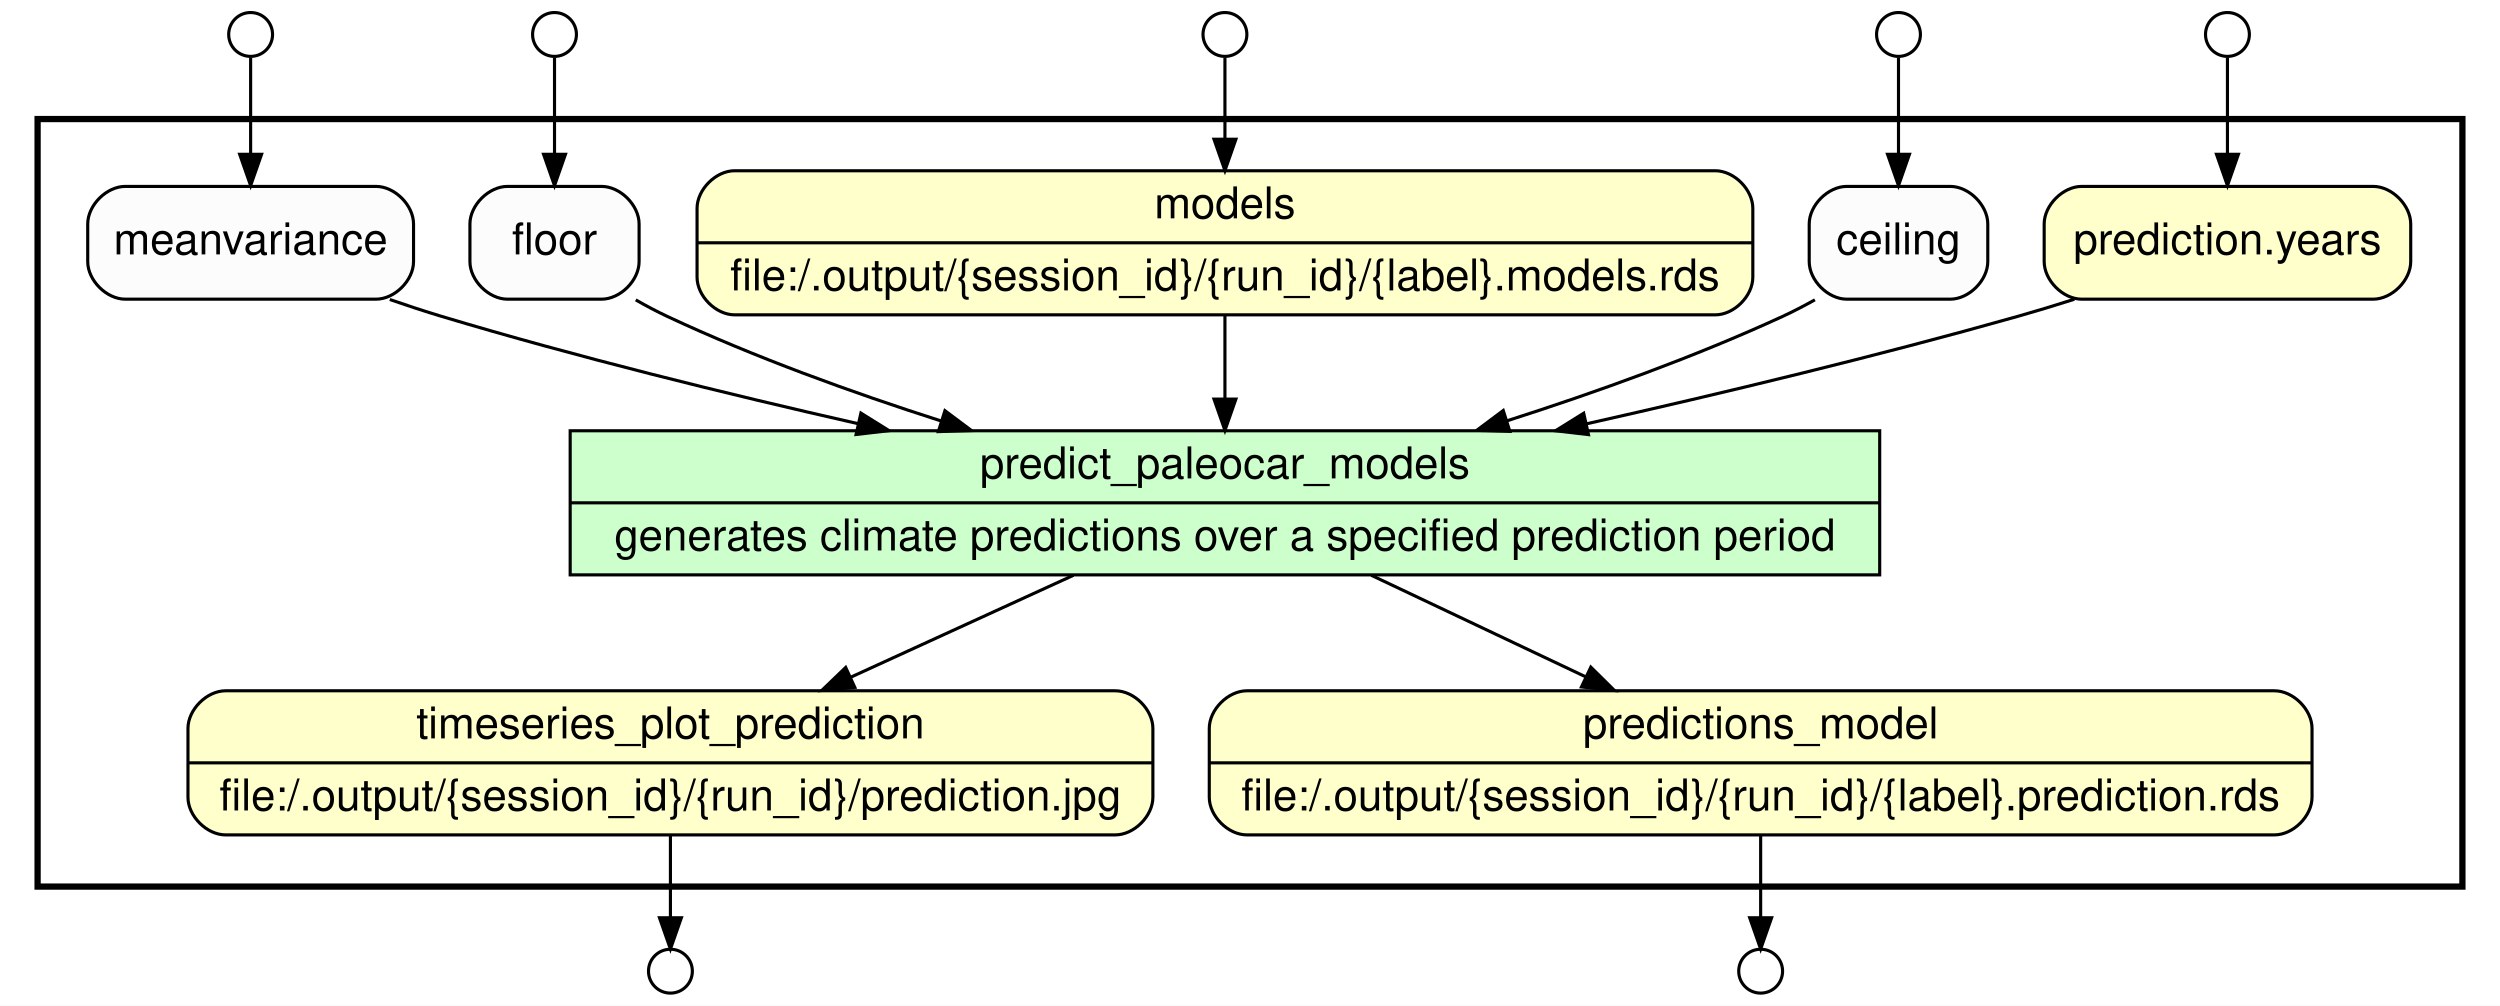
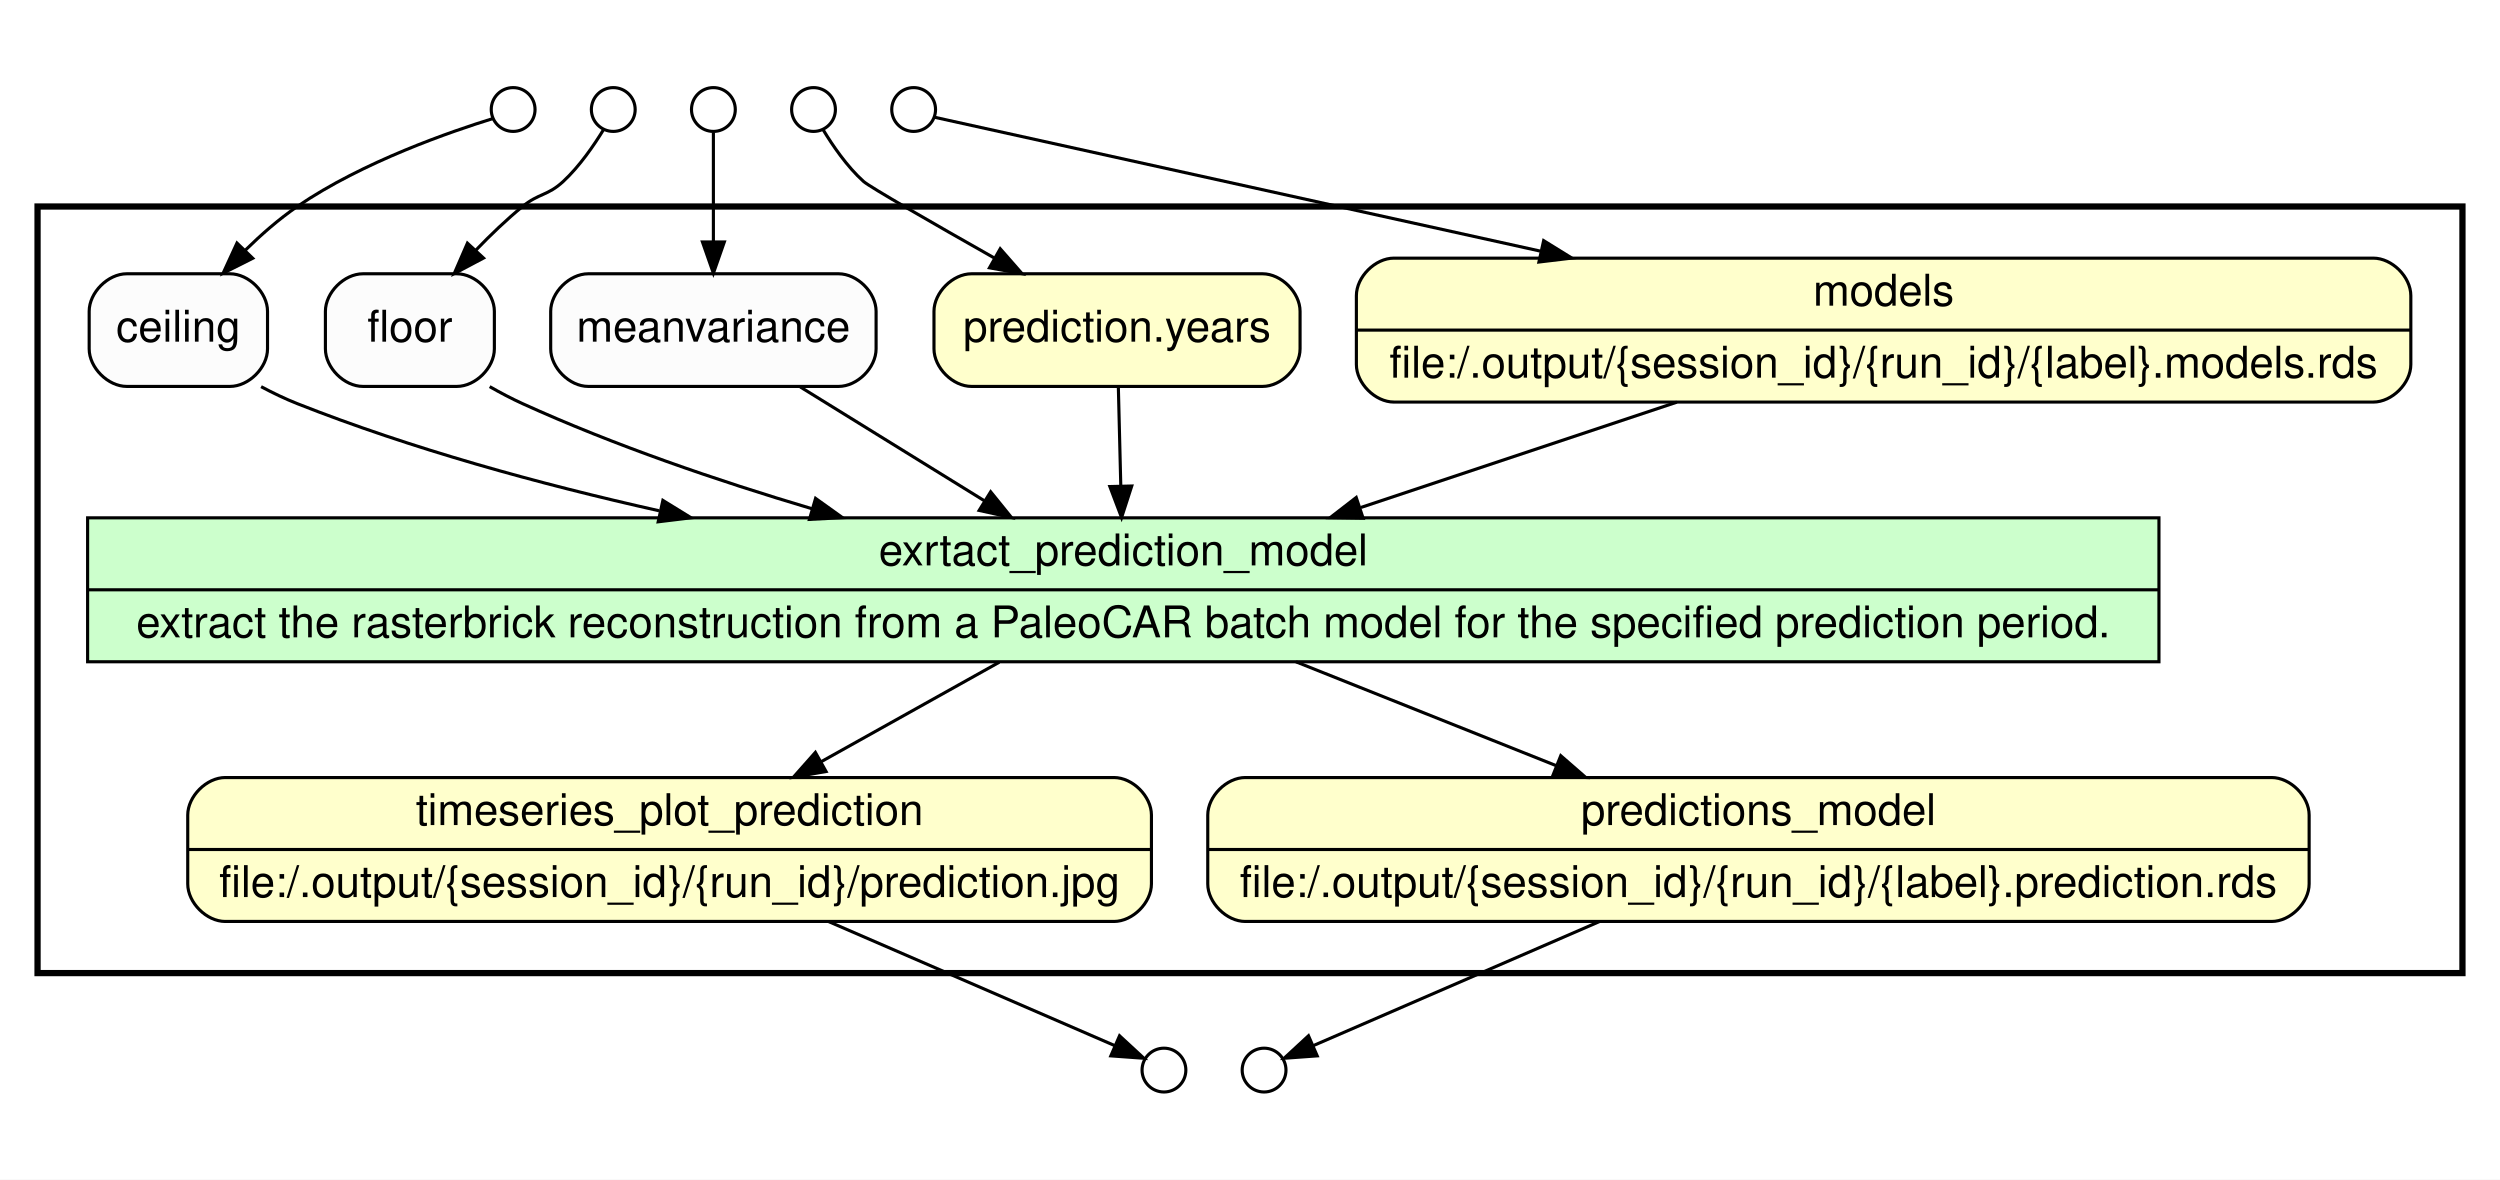
- <svg xmlns="http://www.w3.org/2000/svg" width="798pt" height="321pt" viewBox="0.00 0.00 798.00 321.00">
-   <g id="graph0" class="graph" transform="scale(1 1) rotate(0) translate(4 317)">
-     <polygon fill="white" stroke="none" points="-4,4 -4,-317 794,-317 794,4 -4,4" />
+ <svg xmlns="http://www.w3.org/2000/svg" width="799pt" height="377pt" viewBox="0.00 0.00 799.00 377.00">
+   <g id="graph0" class="graph" transform="scale(1 1) rotate(0) translate(4 373)">
+     <polygon fill="white" stroke="none" points="-4,4 -4,-373 795,-373 795,4 -4,4" />
    <g id="clust1" class="cluster">
-       <polygon fill="none" stroke="black" stroke-width="2" points="8,-34 8,-279 782,-279 782,-34 8,-34" />
+       <polygon fill="none" stroke="black" stroke-width="2" points="8,-62 8,-307 783,-307 783,-62 8,-62" />
    </g>
    <g id="clust2" class="cluster">
-       <polygon fill="none" stroke="black" stroke-width="0" points="16,-42 16,-271 774,-271 774,-42 16,-42" />
+       <polygon fill="none" stroke="black" stroke-width="0" points="16,-70 16,-299 775,-299 775,-70 16,-70" />
+     </g>
+     <g id="clust3" class="cluster">
+       <polygon fill="none" stroke="black" stroke-width="0" points="137,-315 137,-361 311,-361 311,-315 137,-315" />
+     </g>
+     <g id="clust4" class="cluster">
+       <polygon fill="none" stroke="black" stroke-width="0" points="145,-323 145,-353 303,-353 303,-323 145,-323" />
+     </g>
+     <g id="clust5" class="cluster">
+       <polygon fill="none" stroke="black" stroke-width="0" points="345,-8 345,-54 423,-54 423,-8 345,-8" />
+     </g>
+     <g id="clust6" class="cluster">
+       <polygon fill="none" stroke="black" stroke-width="0" points="353,-16 353,-46 415,-46 415,-16 353,-16" />
    </g>
    <g id="node1" class="node">
-       <polygon fill="#ccffcc" stroke="black" points="178,-133.5 178,-179.5 596,-179.5 596,-133.5 178,-133.5" />
-       <text text-anchor="middle" x="387" y="-164.3" font-family="Helvetica,sans-Serif" font-size="14.00">predict_paleocar_models</text>
-       <polyline fill="none" stroke="black" points="178,-156.5 596,-156.5 " />
-       <text text-anchor="middle" x="387" y="-141.3" font-family="Helvetica,sans-Serif" font-size="14.00">generates climate predictions over a specified prediction period</text>
+       <polygon fill="#ccffcc" stroke="black" points="24,-161.5 24,-207.5 686,-207.5 686,-161.5 24,-161.5" />
+       <text text-anchor="middle" x="355" y="-192.3" font-family="Helvetica,sans-Serif" font-size="14.00">exrtact_prediction_model</text>
+       <polyline fill="none" stroke="black" points="24,-184.5 686,-184.5 " />
+       <text text-anchor="middle" x="355" y="-169.3" font-family="Helvetica,sans-Serif" font-size="14.00">extract the rasterbrick reconstruction from a PaleoCAR batch model for the specified prediction period.</text>
    </g>
    <g id="node2" class="node">
-       <path fill="#ffffcc" stroke="black" d="M68,-50.5C68,-50.5 352,-50.5 352,-50.5 358,-50.5 364,-56.5 364,-62.5 364,-62.5 364,-84.5 364,-84.5 364,-90.5 358,-96.5 352,-96.5 352,-96.5 68,-96.5 68,-96.5 62,-96.5 56,-90.5 56,-84.5 56,-84.5 56,-62.5 56,-62.5 56,-56.5 62,-50.5 68,-50.5" />
-       <text text-anchor="middle" x="210" y="-81.3" font-family="Helvetica,sans-Serif" font-size="14.00">timeseries_plot_prediction</text>
-       <polyline fill="none" stroke="black" points="56,-73.5 364,-73.5 " />
-       <text text-anchor="middle" x="210" y="-58.3" font-family="Helvetica,sans-Serif" font-size="14.00">file:/.output/{session_id}/{run_id}/prediction.jpg</text>
+       <path fill="#ffffcc" stroke="black" d="M68,-78.5C68,-78.5 352,-78.5 352,-78.5 358,-78.5 364,-84.5 364,-90.5 364,-90.5 364,-112.5 364,-112.5 364,-118.5 358,-124.5 352,-124.5 352,-124.5 68,-124.5 68,-124.5 62,-124.5 56,-118.5 56,-112.5 56,-112.5 56,-90.5 56,-90.5 56,-84.5 62,-78.5 68,-78.5" />
+       <text text-anchor="middle" x="210" y="-109.3" font-family="Helvetica,sans-Serif" font-size="14.00">timeseries_plot_prediction</text>
+       <polyline fill="none" stroke="black" points="56,-101.5 364,-101.5 " />
+       <text text-anchor="middle" x="210" y="-86.3" font-family="Helvetica,sans-Serif" font-size="14.00">file:/.output/{session_id}/{run_id}/prediction.jpg</text>
    </g>
    <g id="edge1" class="edge">
-       <path fill="none" stroke="black" d="M338.634,-133.366C316.683,-123.321 290.554,-111.363 267.597,-100.858" />
-       <polygon fill="black" stroke="black" points="268.857,-97.586 258.308,-96.607 265.944,-103.951 268.857,-97.586" />
+       <path fill="none" stroke="black" d="M315.378,-161.366C297.796,-151.544 276.94,-139.894 258.441,-129.56" />
+       <polygon fill="black" stroke="black" points="260.011,-126.428 249.574,-124.607 256.597,-132.539 260.011,-126.428" />
    </g>
    <g id="node3" class="node">
-       <path fill="#ffffcc" stroke="black" d="M394,-50.5C394,-50.5 722,-50.5 722,-50.5 728,-50.5 734,-56.5 734,-62.5 734,-62.5 734,-84.5 734,-84.5 734,-90.5 728,-96.5 722,-96.5 722,-96.5 394,-96.5 394,-96.5 388,-96.5 382,-90.5 382,-84.5 382,-84.5 382,-62.5 382,-62.5 382,-56.5 388,-50.5 394,-50.5" />
-       <text text-anchor="middle" x="558" y="-81.3" font-family="Helvetica,sans-Serif" font-size="14.00">predictions_model</text>
-       <polyline fill="none" stroke="black" points="382,-73.5 734,-73.5 " />
-       <text text-anchor="middle" x="558" y="-58.3" font-family="Helvetica,sans-Serif" font-size="14.00">file:/.output/{session_id}/{run_id}/{label}.prediction.rds</text>
+       <path fill="#ffffcc" stroke="black" d="M394,-78.5C394,-78.5 722,-78.5 722,-78.5 728,-78.5 734,-84.5 734,-90.5 734,-90.5 734,-112.5 734,-112.5 734,-118.5 728,-124.5 722,-124.5 722,-124.5 394,-124.5 394,-124.5 388,-124.5 382,-118.5 382,-112.5 382,-112.5 382,-90.5 382,-90.5 382,-84.5 388,-78.5 394,-78.5" />
+       <text text-anchor="middle" x="558" y="-109.3" font-family="Helvetica,sans-Serif" font-size="14.00">predictions_model</text>
+       <polyline fill="none" stroke="black" points="382,-101.5 734,-101.5 " />
+       <text text-anchor="middle" x="558" y="-86.3" font-family="Helvetica,sans-Serif" font-size="14.00">file:/.output/{session_id}/{run_id}/{label}.prediction.rds</text>
    </g>
    <g id="edge2" class="edge">
-       <path fill="none" stroke="black" d="M433.727,-133.366C454.839,-123.366 479.953,-111.47 502.06,-100.998" />
-       <polygon fill="black" stroke="black" points="503.791,-104.051 511.33,-96.607 500.794,-97.725 503.791,-104.051" />
+       <path fill="none" stroke="black" d="M410.203,-161.473C435.933,-151.206 466.716,-138.924 493.512,-128.232" />
+       <polygon fill="black" stroke="black" points="494.818,-131.479 502.808,-124.522 492.223,-124.978 494.818,-131.479" />
    </g>
    <g id="node14" class="node">
-       <ellipse fill="#ffffff" stroke="black" cx="210" cy="-7" rx="7" ry="7" />
+       <ellipse fill="#ffffff" stroke="black" cx="368" cy="-31" rx="7" ry="7" />
    </g>
    <g id="edge13" class="edge">
-       <path fill="none" stroke="black" d="M210,-50.303C210,-41.685 210,-32.002 210,-24.078" />
-       <polygon fill="black" stroke="black" points="213.5,-24.053 210,-14.053 206.5,-24.053 213.5,-24.053" />
+       <path fill="none" stroke="black" d="M260.862,-78.449C292.512,-64.727 331.094,-48.001 352.246,-38.83" />
+       <polygon fill="black" stroke="black" points="353.806,-41.968 361.589,-34.779 351.022,-35.546 353.806,-41.968" />
    </g>
    <g id="node15" class="node">
-       <ellipse fill="#ffffff" stroke="black" cx="558" cy="-7" rx="7" ry="7" />
+       <ellipse fill="#ffffff" stroke="black" cx="400" cy="-31" rx="7" ry="7" />
    </g>
    <g id="edge14" class="edge">
-       <path fill="none" stroke="black" d="M558,-50.303C558,-41.685 558,-32.002 558,-24.078" />
-       <polygon fill="black" stroke="black" points="561.5,-24.053 558,-14.053 554.5,-24.053 561.5,-24.053" />
+       <path fill="none" stroke="black" d="M507.138,-78.449C475.488,-64.727 436.906,-48.001 415.754,-38.83" />
+       <polygon fill="black" stroke="black" points="416.978,-35.546 406.411,-34.779 414.194,-41.968 416.978,-35.546" />
    </g>
    <g id="node4" class="node">
-       <path fill="#ffffcc" stroke="black" d="M230.5,-216.5C230.5,-216.5 543.5,-216.5 543.5,-216.5 549.5,-216.5 555.5,-222.5 555.5,-228.5 555.5,-228.5 555.5,-250.5 555.5,-250.5 555.5,-256.5 549.5,-262.5 543.5,-262.5 543.5,-262.5 230.5,-262.5 230.5,-262.5 224.5,-262.5 218.5,-256.5 218.5,-250.5 218.5,-250.5 218.5,-228.5 218.5,-228.5 218.5,-222.5 224.5,-216.5 230.5,-216.5" />
-       <text text-anchor="middle" x="387" y="-247.3" font-family="Helvetica,sans-Serif" font-size="14.00">models</text>
-       <polyline fill="none" stroke="black" points="218.5,-239.5 555.5,-239.5 " />
-       <text text-anchor="middle" x="387" y="-224.3" font-family="Helvetica,sans-Serif" font-size="14.00">file:/.output/{session_id}/{run_id}/{label}.models.rds</text>
+       <path fill="#ffffcc" stroke="black" d="M441.5,-244.5C441.5,-244.5 754.5,-244.5 754.5,-244.5 760.5,-244.5 766.5,-250.5 766.5,-256.5 766.5,-256.5 766.5,-278.5 766.5,-278.5 766.5,-284.5 760.5,-290.5 754.5,-290.5 754.5,-290.5 441.5,-290.5 441.5,-290.5 435.5,-290.5 429.5,-284.5 429.5,-278.5 429.5,-278.5 429.5,-256.5 429.5,-256.5 429.5,-250.5 435.5,-244.5 441.5,-244.5" />
+       <text text-anchor="middle" x="598" y="-275.3" font-family="Helvetica,sans-Serif" font-size="14.00">models</text>
+       <polyline fill="none" stroke="black" points="429.5,-267.5 766.5,-267.5 " />
+       <text text-anchor="middle" x="598" y="-252.3" font-family="Helvetica,sans-Serif" font-size="14.00">file:/.output/{session_id}/{run_id}/{label}.models.rds</text>
    </g>
    <g id="edge5" class="edge">
-       <path fill="none" stroke="black" d="M387,-216.366C387,-208.152 387,-198.658 387,-189.725" />
-       <polygon fill="black" stroke="black" points="390.5,-189.607 387,-179.607 383.5,-189.607 390.5,-189.607" />
+       <path fill="none" stroke="black" d="M531.92,-244.473C500.716,-234.072 463.304,-221.601 430.937,-210.812" />
+       <polygon fill="black" stroke="black" points="431.66,-207.364 421.067,-207.522 429.447,-214.005 431.66,-207.364" />
    </g>
    <g id="node5" class="node">
-       <path fill="#ffffcc" stroke="black" d="M753.5,-257.5C753.5,-257.5 660.5,-257.5 660.5,-257.5 654.5,-257.5 648.5,-251.5 648.5,-245.5 648.5,-245.5 648.5,-233.5 648.5,-233.5 648.5,-227.5 654.5,-221.5 660.5,-221.5 660.5,-221.5 753.5,-221.5 753.5,-221.5 759.5,-221.5 765.5,-227.5 765.5,-233.5 765.5,-233.5 765.5,-245.5 765.5,-245.5 765.5,-251.5 759.5,-257.5 753.5,-257.5" />
-       <text text-anchor="middle" x="707" y="-235.8" font-family="Helvetica,sans-Serif" font-size="14.00">prediction.years</text>
+       <path fill="#ffffcc" stroke="black" d="M399.5,-285.5C399.5,-285.5 306.5,-285.5 306.5,-285.5 300.5,-285.5 294.5,-279.5 294.5,-273.5 294.5,-273.5 294.5,-261.5 294.5,-261.5 294.5,-255.5 300.5,-249.5 306.5,-249.5 306.5,-249.5 399.5,-249.5 399.5,-249.5 405.5,-249.5 411.5,-255.5 411.5,-261.5 411.5,-261.5 411.5,-273.5 411.5,-273.5 411.5,-279.5 405.5,-285.5 399.5,-285.5" />
+       <text text-anchor="middle" x="353" y="-263.8" font-family="Helvetica,sans-Serif" font-size="14.00">prediction.years</text>
    </g>
    <g id="edge7" class="edge">
-       <path fill="none" stroke="black" d="M658.137,-221.483C652.057,-219.545 645.904,-217.67 640,-216 595.427,-203.395 545.879,-191.484 502.529,-181.741" />
-       <polygon fill="black" stroke="black" points="503.04,-178.269 492.517,-179.505 501.513,-185.101 503.04,-178.269" />
+       <path fill="none" stroke="black" d="M353.424,-249.322C353.652,-240.102 353.94,-228.435 354.207,-217.606" />
+       <polygon fill="black" stroke="black" points="357.707,-217.67 354.455,-207.587 350.709,-217.497 357.707,-217.67" />
    </g>
    <g id="node6" class="node">
-       <path fill="#fcfcfc" stroke="black" d="M116,-257.5C116,-257.5 36,-257.5 36,-257.5 30,-257.5 24,-251.5 24,-245.5 24,-245.5 24,-233.5 24,-233.5 24,-227.5 30,-221.5 36,-221.5 36,-221.5 116,-221.5 116,-221.5 122,-221.5 128,-227.5 128,-233.5 128,-233.5 128,-245.5 128,-245.5 128,-251.5 122,-257.5 116,-257.5" />
-       <text text-anchor="middle" x="76" y="-235.8" font-family="Helvetica,sans-Serif" font-size="14.00">meanvariance</text>
+       <path fill="#fcfcfc" stroke="black" d="M264,-285.5C264,-285.5 184,-285.5 184,-285.5 178,-285.5 172,-279.5 172,-273.5 172,-273.5 172,-261.5 172,-261.5 172,-255.5 178,-249.5 184,-249.5 184,-249.5 264,-249.5 264,-249.5 270,-249.5 276,-255.5 276,-261.5 276,-261.5 276,-273.5 276,-273.5 276,-279.5 270,-285.5 264,-285.5" />
+       <text text-anchor="middle" x="224" y="-263.8" font-family="Helvetica,sans-Serif" font-size="14.00">meanvariance</text>
    </g>
    <g id="edge3" class="edge">
-       <path fill="none" stroke="black" d="M120.427,-221.392C125.973,-219.47 131.594,-217.623 137,-216 179.975,-203.1 227.806,-191.3 270.03,-181.73" />
-       <polygon fill="black" stroke="black" points="270.802,-185.144 279.79,-179.534 269.265,-178.314 270.802,-185.144" />
+       <path fill="none" stroke="black" d="M251.782,-249.322C268.846,-238.771 291.091,-225.016 310.559,-212.979" />
+       <polygon fill="black" stroke="black" points="312.615,-215.823 319.279,-207.587 308.933,-209.869 312.615,-215.823" />
    </g>
    <g id="node7" class="node">
-       <path fill="#fcfcfc" stroke="black" d="M188,-257.5C188,-257.5 158,-257.5 158,-257.5 152,-257.5 146,-251.5 146,-245.5 146,-245.5 146,-233.5 146,-233.5 146,-227.5 152,-221.5 158,-221.5 158,-221.5 188,-221.5 188,-221.5 194,-221.5 200,-227.5 200,-233.5 200,-233.5 200,-245.5 200,-245.5 200,-251.5 194,-257.5 188,-257.5" />
-       <text text-anchor="middle" x="173" y="-235.8" font-family="Helvetica,sans-Serif" font-size="14.00">floor</text>
+       <path fill="#fcfcfc" stroke="black" d="M142,-285.5C142,-285.5 112,-285.5 112,-285.5 106,-285.5 100,-279.5 100,-273.5 100,-273.5 100,-261.5 100,-261.5 100,-255.5 106,-249.5 112,-249.5 112,-249.5 142,-249.5 142,-249.5 148,-249.5 154,-255.5 154,-261.5 154,-261.5 154,-273.5 154,-273.5 154,-279.5 148,-285.5 142,-285.5" />
+       <text text-anchor="middle" x="127" y="-263.8" font-family="Helvetica,sans-Serif" font-size="14.00">floor</text>
    </g>
    <g id="edge4" class="edge">
-       <path fill="none" stroke="black" d="M198.934,-221.276C202.256,-219.374 205.663,-217.563 209,-216 236.657,-203.045 267.969,-191.724 296.535,-182.581" />
-       <polygon fill="black" stroke="black" points="297.622,-185.908 306.108,-179.565 295.519,-179.232 297.622,-185.908" />
+       <path fill="none" stroke="black" d="M152.502,-249.433C155.955,-247.459 159.512,-245.588 163,-244 192.19,-230.712 225.209,-219.418 255.53,-210.4" />
+       <polygon fill="black" stroke="black" points="256.655,-213.718 265.272,-207.553 254.691,-206.999 256.655,-213.718" />
    </g>
    <g id="node8" class="node">
-       <path fill="#fcfcfc" stroke="black" d="M618.5,-257.5C618.5,-257.5 585.5,-257.5 585.5,-257.5 579.5,-257.5 573.5,-251.5 573.5,-245.5 573.5,-245.5 573.5,-233.5 573.5,-233.5 573.5,-227.5 579.5,-221.5 585.5,-221.5 585.5,-221.5 618.5,-221.5 618.5,-221.5 624.5,-221.5 630.5,-227.5 630.5,-233.5 630.5,-233.5 630.5,-245.5 630.5,-245.5 630.5,-251.5 624.5,-257.5 618.5,-257.5" />
-       <text text-anchor="middle" x="602" y="-235.8" font-family="Helvetica,sans-Serif" font-size="14.00">ceiling</text>
+       <path fill="#fcfcfc" stroke="black" d="M69.5,-285.5C69.5,-285.5 36.5,-285.5 36.5,-285.5 30.5,-285.5 24.5,-279.5 24.5,-273.5 24.5,-273.5 24.5,-261.5 24.5,-261.5 24.5,-255.5 30.5,-249.5 36.5,-249.5 36.5,-249.5 69.5,-249.5 69.5,-249.5 75.5,-249.5 81.5,-255.5 81.5,-261.5 81.5,-261.5 81.5,-273.5 81.5,-273.5 81.5,-279.5 75.5,-285.5 69.5,-285.5" />
+       <text text-anchor="middle" x="53" y="-263.8" font-family="Helvetica,sans-Serif" font-size="14.00">ceiling</text>
    </g>
    <g id="edge6" class="edge">
-       <path fill="none" stroke="black" d="M575.314,-221.297C571.905,-219.391 568.414,-217.574 565,-216 537.132,-203.153 505.632,-191.831 476.96,-182.654" />
-       <polygon fill="black" stroke="black" points="477.945,-179.294 467.355,-179.625 475.839,-185.97 477.945,-179.294" />
+       <path fill="none" stroke="black" d="M79.449,-249.423C83.233,-247.402 87.15,-245.522 91,-244 127.471,-229.588 168.251,-218.352 206.644,-209.755" />
+       <polygon fill="black" stroke="black" points="207.855,-213.073 216.874,-207.513 206.357,-206.235 207.855,-213.073" />
    </g>
    <g id="node9" class="node">
-       <ellipse fill="#ffffff" stroke="black" cx="76" cy="-306" rx="7" ry="7" />
+       <ellipse fill="#ffffff" stroke="black" cx="224" cy="-338" rx="7" ry="7" />
    </g>
    <g id="edge8" class="edge">
-       <path fill="none" stroke="black" d="M76,-298.58C76,-291.358 76,-279.151 76,-267.786" />
-       <polygon fill="black" stroke="black" points="79.5,-267.753 76,-257.753 72.5,-267.753 79.5,-267.753" />
+       <path fill="none" stroke="black" d="M224,-330.678C224,-322.761 224,-308.681 224,-295.92" />
+       <polygon fill="black" stroke="black" points="227.5,-295.675 224,-285.675 220.5,-295.675 227.5,-295.675" />
    </g>
    <g id="node10" class="node">
-       <ellipse fill="#ffffff" stroke="black" cx="173" cy="-306" rx="7" ry="7" />
+       <ellipse fill="#ffffff" stroke="black" cx="192" cy="-338" rx="7" ry="7" />
    </g>
    <g id="edge9" class="edge">
-       <path fill="none" stroke="black" d="M173,-298.58C173,-291.358 173,-279.151 173,-267.786" />
-       <polygon fill="black" stroke="black" points="176.5,-267.753 173,-257.753 169.5,-267.753 176.5,-267.753" />
+       <path fill="none" stroke="black" d="M188.832,-331.472C185.921,-326.718 181.268,-319.876 176,-315 171.021,-310.391 168.252,-311.294 163,-307 157.886,-302.819 152.793,-297.935 148.117,-293.076" />
+       <polygon fill="black" stroke="black" points="150.528,-290.529 141.167,-285.567 145.391,-295.284 150.528,-290.529" />
    </g>
    <g id="node11" class="node">
-       <ellipse fill="#ffffff" stroke="black" cx="387" cy="-306" rx="7" ry="7" />
+       <ellipse fill="#ffffff" stroke="black" cx="288" cy="-338" rx="7" ry="7" />
    </g>
    <g id="edge10" class="edge">
-       <path fill="none" stroke="black" d="M387,-298.58C387,-292.384 387,-282.516 387,-272.66" />
-       <polygon fill="black" stroke="black" points="390.5,-272.548 387,-262.548 383.5,-272.548 390.5,-272.548" />
+       <path fill="none" stroke="black" d="M294.763,-335.506C320.142,-329.898 412.142,-309.569 488.216,-292.759" />
+       <polygon fill="black" stroke="black" points="489.349,-296.093 498.359,-290.517 487.839,-289.258 489.349,-296.093" />
    </g>
    <g id="node12" class="node">
-       <ellipse fill="#ffffff" stroke="black" cx="602" cy="-306" rx="7" ry="7" />
+       <ellipse fill="#ffffff" stroke="black" cx="160" cy="-338" rx="7" ry="7" />
    </g>
    <g id="edge11" class="edge">
-       <path fill="none" stroke="black" d="M602,-298.58C602,-291.358 602,-279.151 602,-267.786" />
-       <polygon fill="black" stroke="black" points="605.5,-267.753 602,-257.753 598.5,-267.753 605.5,-267.753" />
+       <path fill="none" stroke="black" d="M153.496,-335.095C140.749,-331.17 111.9,-321.33 91,-307 85.171,-303.004 79.486,-298.03 74.363,-292.999" />
+       <polygon fill="black" stroke="black" points="76.774,-290.457 67.309,-285.695 71.738,-295.319 76.774,-290.457" />
    </g>
    <g id="node13" class="node">
-       <ellipse fill="#ffffff" stroke="black" cx="707" cy="-306" rx="7" ry="7" />
+       <ellipse fill="#ffffff" stroke="black" cx="256" cy="-338" rx="7" ry="7" />
    </g>
    <g id="edge12" class="edge">
-       <path fill="none" stroke="black" d="M707,-298.58C707,-291.358 707,-279.151 707,-267.786" />
-       <polygon fill="black" stroke="black" points="710.5,-267.753 707,-257.753 703.5,-267.753 710.5,-267.753" />
+       <path fill="none" stroke="black" d="M259.132,-331.432C262.019,-326.652 266.658,-319.796 272,-315 273.923,-313.274 294.015,-301.737 313.705,-290.587" />
+       <polygon fill="black" stroke="black" points="315.673,-293.496 322.657,-285.529 312.229,-287.402 315.673,-293.496" />
    </g>
  </g>
</svg>
